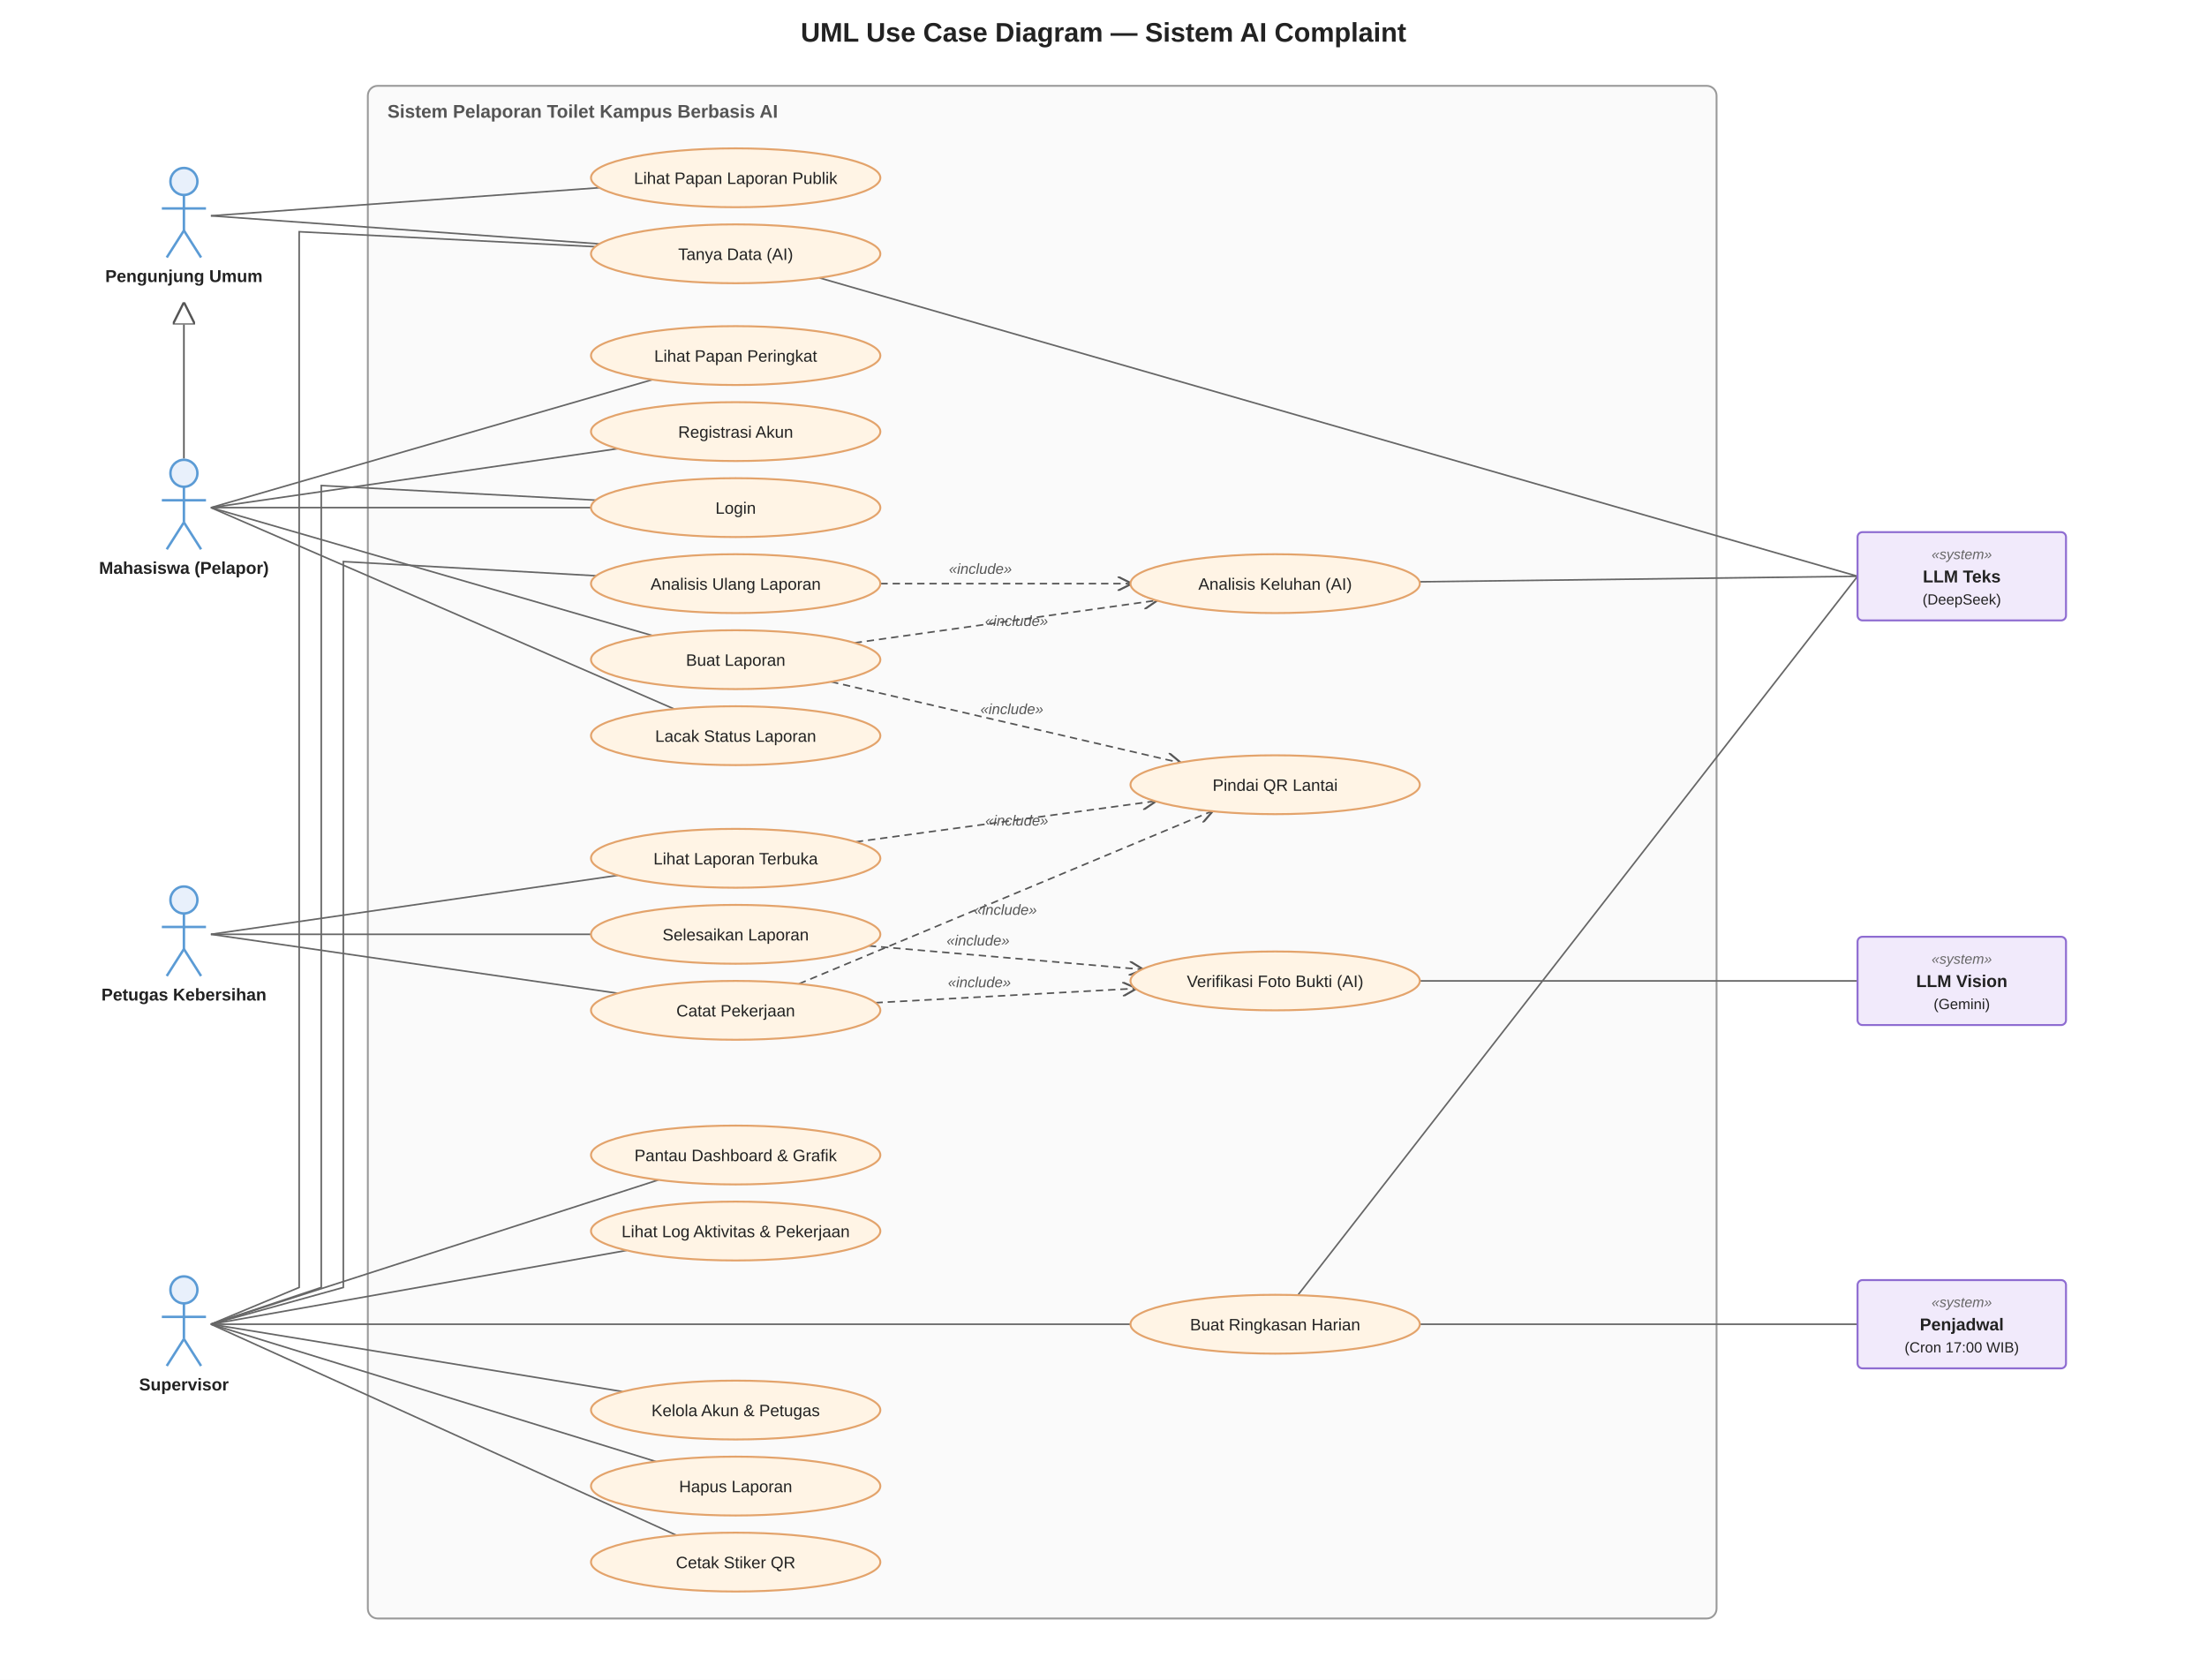
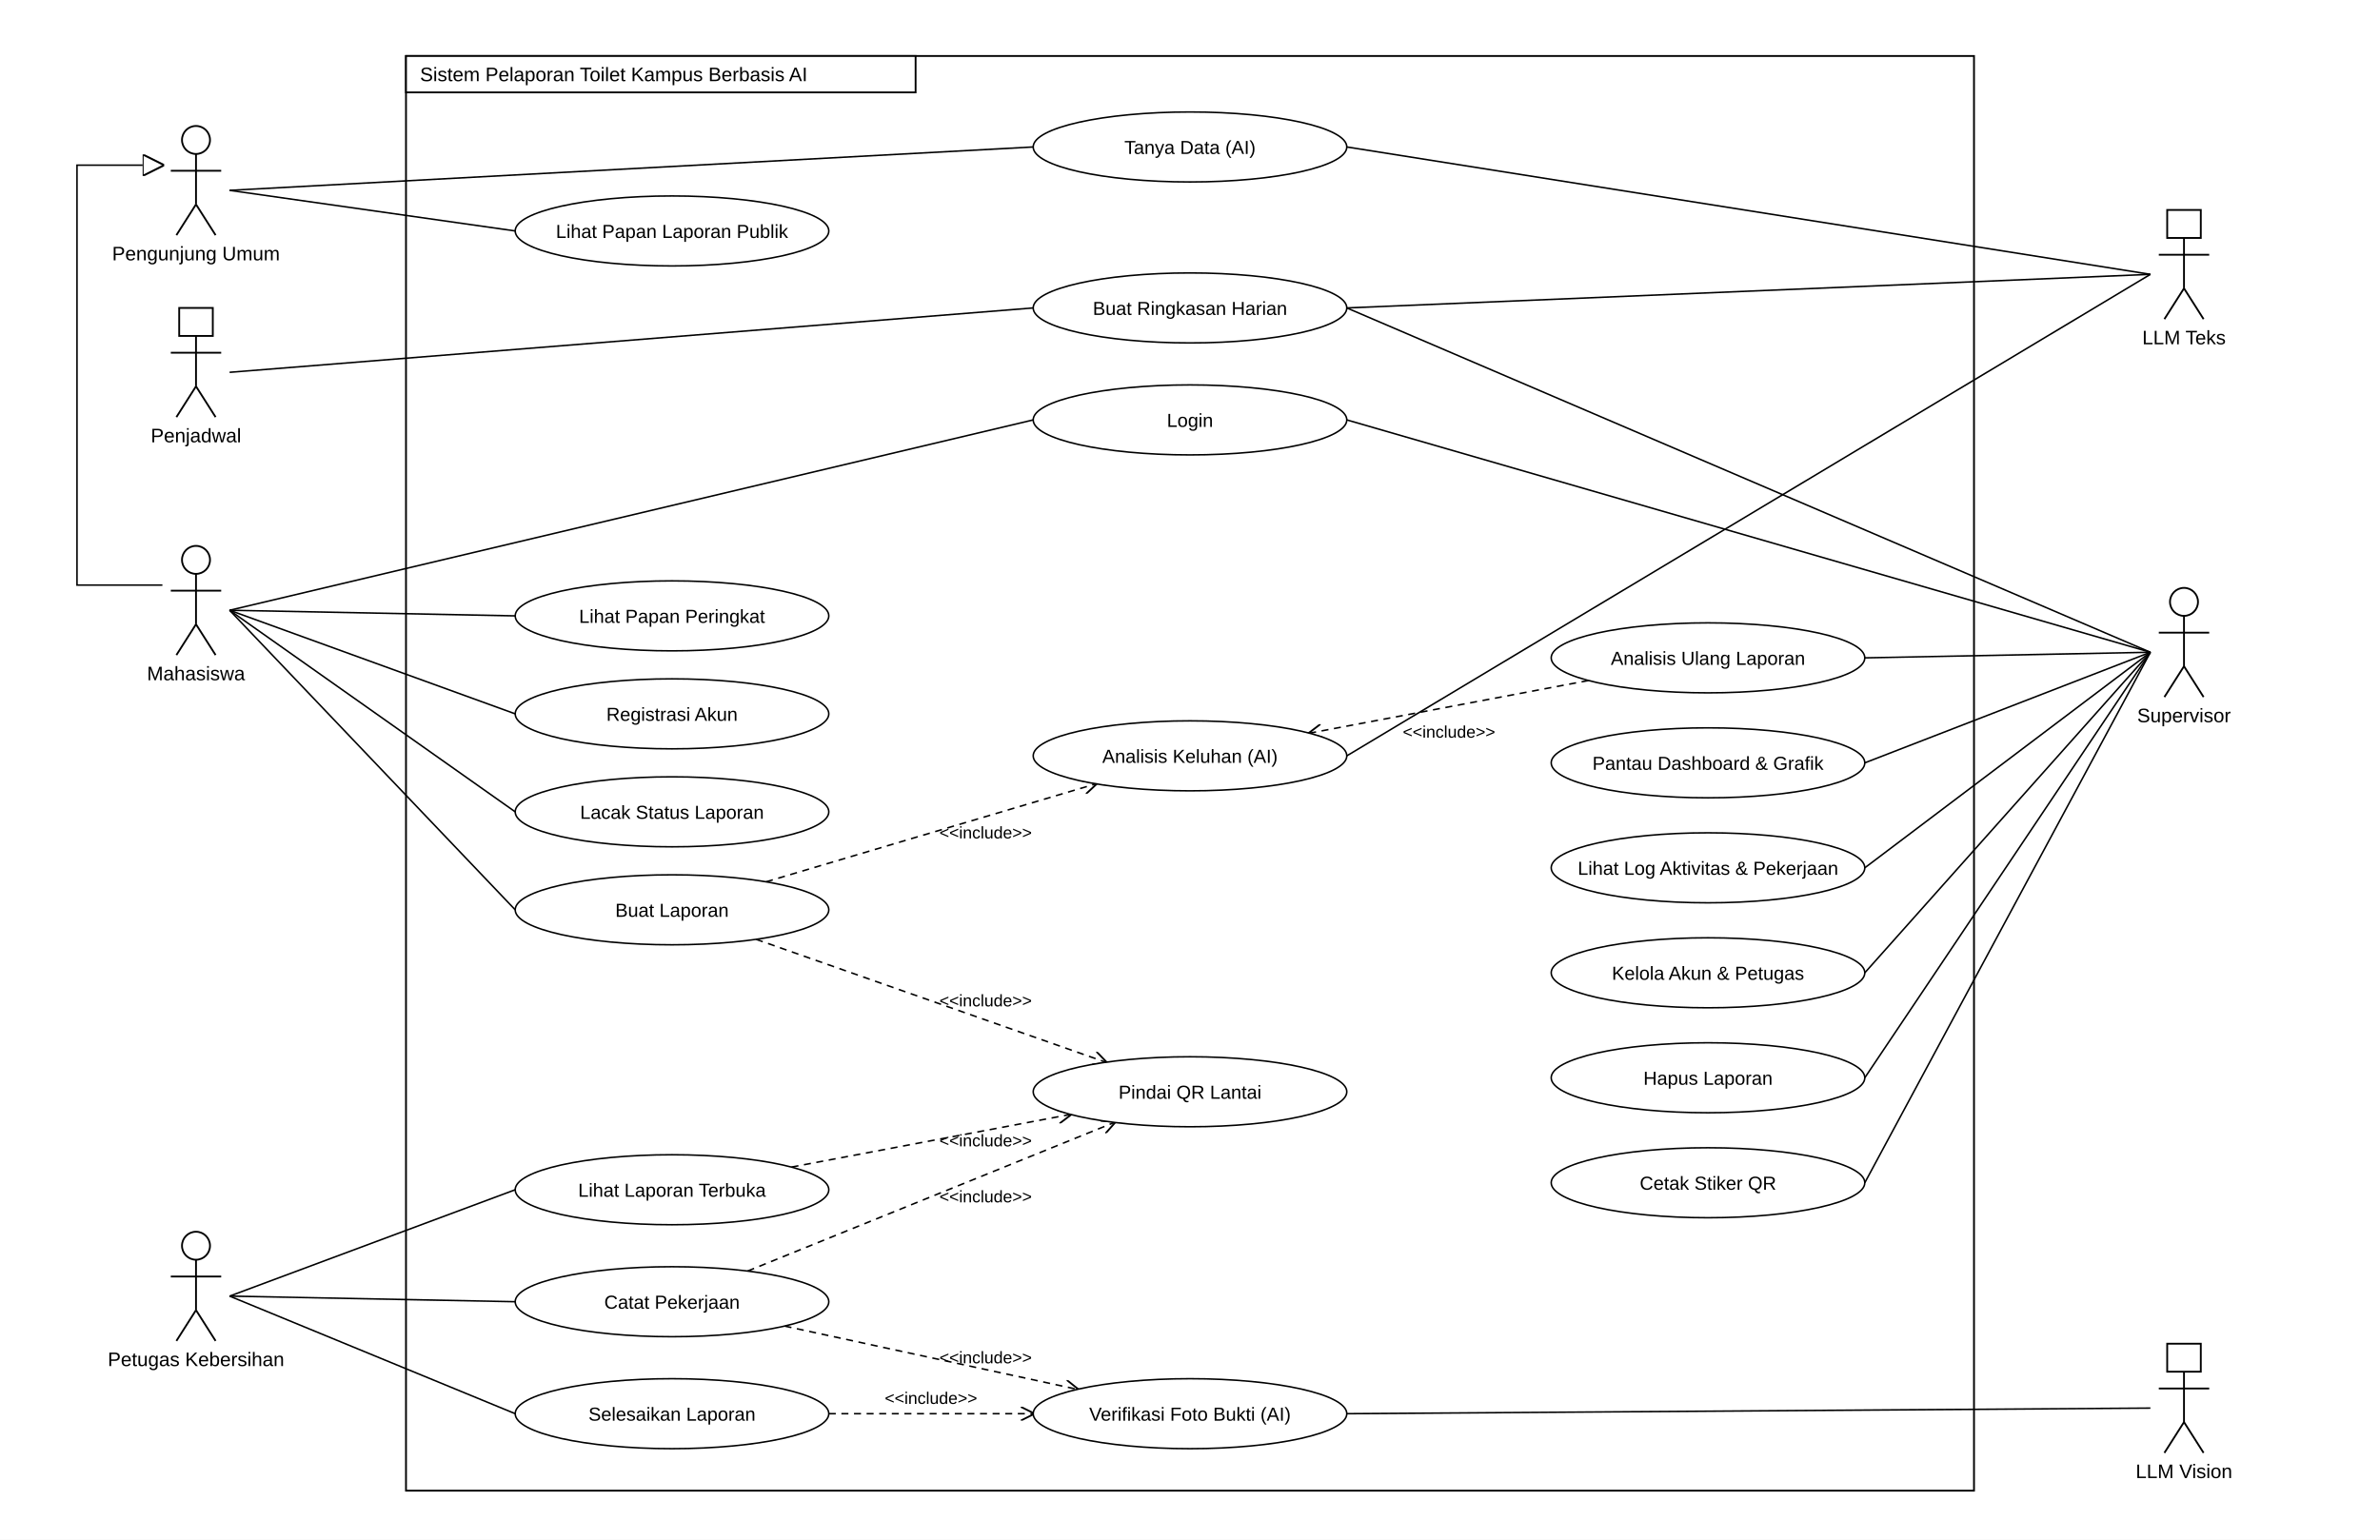
- <svg xmlns="http://www.w3.org/2000/svg" width="1800" height="1370" viewBox="0 0 1800 1370" font-family="Arial, Helvetica, sans-serif" fill="#222">
+ <svg xmlns="http://www.w3.org/2000/svg" width="1700" height="1100" viewBox="0 0 1700 1100" font-family="Arial, Helvetica, sans-serif" fill="#000">
  <defs>
    <marker id="open" viewBox="0 0 10 10" refX="9" refY="5" markerWidth="9" markerHeight="9" orient="auto">
-       <path d="M0,0 L10,5 L0,10" fill="none" stroke="#555" stroke-width="1.4" />
+       <path d="M0,0 L10,5 L0,10" fill="none" stroke="#000" stroke-width="1.3" />
    </marker>
    <marker id="gen" viewBox="0 0 12 12" refX="11" refY="6" markerWidth="14" markerHeight="14" orient="auto">
-       <path d="M0,0 L12,6 L0,12 z" fill="#fff" stroke="#555" stroke-width="1.2" />
+       <path d="M0,0 L12,6 L0,12 z" fill="#fff" stroke="#000" stroke-width="1.1" />
    </marker>
  </defs>
-   <rect width="1800" height="1370" fill="#fff" />
-   <text x="900.0" y="34" font-size="22" font-weight="bold" text-anchor="middle">UML Use Case Diagram — Sistem AI Complaint</text>
-   <rect x="300" y="70" width="1100" height="1250" rx="8" fill="#FAFAFA" stroke="#999" stroke-width="1.5" />
-   <text x="316" y="96" font-size="15" font-weight="bold" fill="#555">Sistem Pelaporan Toilet Kampus Berbasis AI</text>
-   <line x1="172.0" y1="176.0" x2="488.8" y2="153.1" stroke="#666" stroke-width="1.3" />
-   <line x1="172.0" y1="176.0" x2="488.8" y2="198.9" stroke="#666" stroke-width="1.3" />
-   <line x1="172.0" y1="414.0" x2="532.2" y2="309.6" stroke="#666" stroke-width="1.3" />
-   <line x1="172.0" y1="414.0" x2="503.9" y2="365.9" stroke="#666" stroke-width="1.3" />
-   <line x1="172.0" y1="414.0" x2="532.2" y2="518.4" stroke="#666" stroke-width="1.3" />
-   <line x1="172.0" y1="414.0" x2="550.0" y2="578.3" stroke="#666" stroke-width="1.3" />
-   <line x1="172.0" y1="414.0" x2="482.0" y2="414.0" stroke="#666" stroke-width="1.3" />
-   <line x1="172.0" y1="762.0" x2="503.9" y2="713.9" stroke="#666" stroke-width="1.3" />
-   <line x1="172.0" y1="762.0" x2="482.0" y2="762.0" stroke="#666" stroke-width="1.3" />
-   <line x1="172.0" y1="762.0" x2="503.9" y2="810.1" stroke="#666" stroke-width="1.3" />
-   <polyline points="172.0,1080.0 262,1050.0 262,396.0 485.8,407.9" fill="none" stroke="#666" stroke-width="1.3" />
-   <polyline points="172.0,1080.0 244,1050.0 244,189.0 485.5,201.2" fill="none" stroke="#666" stroke-width="1.3" />
-   <polyline points="172.0,1080.0 280,1050.0 280,458.0 486.3,469.6" fill="none" stroke="#666" stroke-width="1.3" />
-   <line x1="172.0" y1="1080.0" x2="922.0" y2="1080.0" stroke="#666" stroke-width="1.3" />
-   <line x1="172.0" y1="1080.0" x2="537.0" y2="962.3" stroke="#666" stroke-width="1.3" />
-   <line x1="172.0" y1="1080.0" x2="511.1" y2="1019.8" stroke="#666" stroke-width="1.3" />
-   <line x1="172.0" y1="1080.0" x2="508.0" y2="1135.0" stroke="#666" stroke-width="1.3" />
-   <line x1="172.0" y1="1080.0" x2="535.0" y2="1192.0" stroke="#666" stroke-width="1.3" />
-   <line x1="172.0" y1="1080.0" x2="551.7" y2="1252.1" stroke="#666" stroke-width="1.3" />
-   <line x1="1515.0" y1="470.0" x2="668.2" y2="226.6" stroke="#666" stroke-width="1.3" />
-   <line x1="1515.0" y1="470.0" x2="1157.8" y2="474.5" stroke="#666" stroke-width="1.3" />
-   <line x1="1515.0" y1="470.0" x2="1058.5" y2="1056.3" stroke="#666" stroke-width="1.3" />
-   <line x1="1515.0" y1="1080.0" x2="1158.0" y2="1080.0" stroke="#666" stroke-width="1.3" />
-   <line x1="1515.0" y1="800.0" x2="1158.0" y2="800.0" stroke="#666" stroke-width="1.3" />
-   <line x1="697.0" y1="524.3" x2="943.0" y2="489.7" stroke="#555" stroke-width="1.3" stroke-dasharray="6 4" marker-end="url(#open)" />
-   <text x="803.4" y="510.5" font-size="12" font-style="italic" fill="#555" text-anchor="start">«include»</text>
-   <line x1="718.0" y1="476.0" x2="922.0" y2="476.0" stroke="#555" stroke-width="1.3" stroke-dasharray="6 4" marker-end="url(#open)" />
-   <text x="799.6" y="468.0" font-size="12" font-style="italic" fill="#555" text-anchor="middle">«include»</text>
-   <line x1="708.6" y1="771.4" x2="931.4" y2="790.6" stroke="#555" stroke-width="1.3" stroke-dasharray="6 4" marker-end="url(#open)" />
-   <text x="797.7" y="771.1" font-size="12" font-style="italic" fill="#555" text-anchor="middle">«include»</text>
-   <line x1="714.0" y1="817.8" x2="926.0" y2="806.2" stroke="#555" stroke-width="1.3" stroke-dasharray="6 4" marker-end="url(#open)" />
-   <text x="798.8" y="805.2" font-size="12" font-style="italic" fill="#555" text-anchor="middle">«include»</text>
-   <line x1="677.8" y1="556.0" x2="962.2" y2="622.0" stroke="#555" stroke-width="1.3" stroke-dasharray="6 4" marker-end="url(#open)" />
-   <text x="799.6" y="582.4" font-size="12" font-style="italic" fill="#555" text-anchor="start">«include»</text>
-   <line x1="698.0" y1="686.6" x2="942.0" y2="653.4" stroke="#555" stroke-width="1.3" stroke-dasharray="6 4" marker-end="url(#open)" />
-   <text x="803.6" y="673.3" font-size="12" font-style="italic" fill="#555" text-anchor="start">«include»</text>
-   <line x1="651.6" y1="802.4" x2="988.4" y2="661.6" stroke="#555" stroke-width="1.3" stroke-dasharray="6 4" marker-end="url(#open)" />
-   <text x="794.3" y="746.1" font-size="12" font-style="italic" fill="#555" text-anchor="start">«include»</text>
-   <line x1="150" y1="374" x2="150" y2="248" stroke="#555" stroke-width="1.3" marker-end="url(#gen)" />
-   <ellipse cx="600" cy="145" rx="118" ry="24" fill="#FFF4E5" stroke="#E3A36B" stroke-width="1.6" />
-   <text x="600" y="150" font-size="13.5" text-anchor="middle">Lihat Papan Laporan Publik</text>
-   <ellipse cx="600" cy="207" rx="118" ry="24" fill="#FFF4E5" stroke="#E3A36B" stroke-width="1.6" />
-   <text x="600" y="212" font-size="13.5" text-anchor="middle">Tanya Data (AI)</text>
-   <ellipse cx="600" cy="290" rx="118" ry="24" fill="#FFF4E5" stroke="#E3A36B" stroke-width="1.6" />
-   <text x="600" y="295" font-size="13.5" text-anchor="middle">Lihat Papan Peringkat</text>
-   <ellipse cx="600" cy="352" rx="118" ry="24" fill="#FFF4E5" stroke="#E3A36B" stroke-width="1.6" />
-   <text x="600" y="357" font-size="13.5" text-anchor="middle">Registrasi Akun</text>
-   <ellipse cx="600" cy="414" rx="118" ry="24" fill="#FFF4E5" stroke="#E3A36B" stroke-width="1.6" />
-   <text x="600" y="419" font-size="13.5" text-anchor="middle">Login</text>
-   <ellipse cx="600" cy="476" rx="118" ry="24" fill="#FFF4E5" stroke="#E3A36B" stroke-width="1.6" />
-   <text x="600" y="481" font-size="13.5" text-anchor="middle">Analisis Ulang Laporan</text>
-   <ellipse cx="600" cy="538" rx="118" ry="24" fill="#FFF4E5" stroke="#E3A36B" stroke-width="1.6" />
-   <text x="600" y="543" font-size="13.5" text-anchor="middle">Buat Laporan</text>
-   <ellipse cx="600" cy="600" rx="118" ry="24" fill="#FFF4E5" stroke="#E3A36B" stroke-width="1.6" />
-   <text x="600" y="605" font-size="13.5" text-anchor="middle">Lacak Status Laporan</text>
-   <ellipse cx="600" cy="700" rx="118" ry="24" fill="#FFF4E5" stroke="#E3A36B" stroke-width="1.6" />
-   <text x="600" y="705" font-size="13.5" text-anchor="middle">Lihat Laporan Terbuka</text>
-   <ellipse cx="600" cy="762" rx="118" ry="24" fill="#FFF4E5" stroke="#E3A36B" stroke-width="1.6" />
-   <text x="600" y="767" font-size="13.5" text-anchor="middle">Selesaikan Laporan</text>
-   <ellipse cx="600" cy="824" rx="118" ry="24" fill="#FFF4E5" stroke="#E3A36B" stroke-width="1.6" />
-   <text x="600" y="829" font-size="13.5" text-anchor="middle">Catat Pekerjaan</text>
-   <ellipse cx="600" cy="942" rx="118" ry="24" fill="#FFF4E5" stroke="#E3A36B" stroke-width="1.6" />
-   <text x="600" y="947" font-size="13.5" text-anchor="middle">Pantau Dashboard &amp; Grafik</text>
-   <ellipse cx="600" cy="1004" rx="118" ry="24" fill="#FFF4E5" stroke="#E3A36B" stroke-width="1.6" />
-   <text x="600" y="1009" font-size="13.5" text-anchor="middle">Lihat Log Aktivitas &amp; Pekerjaan</text>
-   <ellipse cx="600" cy="1150" rx="118" ry="24" fill="#FFF4E5" stroke="#E3A36B" stroke-width="1.6" />
-   <text x="600" y="1155" font-size="13.5" text-anchor="middle">Kelola Akun &amp; Petugas</text>
-   <ellipse cx="600" cy="1212" rx="118" ry="24" fill="#FFF4E5" stroke="#E3A36B" stroke-width="1.6" />
-   <text x="600" y="1217" font-size="13.5" text-anchor="middle">Hapus Laporan</text>
-   <ellipse cx="600" cy="1274" rx="118" ry="24" fill="#FFF4E5" stroke="#E3A36B" stroke-width="1.6" />
-   <text x="600" y="1279" font-size="13.5" text-anchor="middle">Cetak Stiker QR</text>
-   <ellipse cx="1040" cy="476" rx="118" ry="24" fill="#FFF4E5" stroke="#E3A36B" stroke-width="1.6" />
-   <text x="1040" y="481" font-size="13.5" text-anchor="middle">Analisis Keluhan (AI)</text>
-   <ellipse cx="1040" cy="640" rx="118" ry="24" fill="#FFF4E5" stroke="#E3A36B" stroke-width="1.6" />
-   <text x="1040" y="645" font-size="13.5" text-anchor="middle">Pindai QR Lantai</text>
-   <ellipse cx="1040" cy="800" rx="118" ry="24" fill="#FFF4E5" stroke="#E3A36B" stroke-width="1.6" />
-   <text x="1040" y="805" font-size="13.5" text-anchor="middle">Verifikasi Foto Bukti (AI)</text>
-   <ellipse cx="1040" cy="1080" rx="118" ry="24" fill="#FFF4E5" stroke="#E3A36B" stroke-width="1.6" />
-   <text x="1040" y="1085" font-size="13.5" text-anchor="middle">Buat Ringkasan Harian</text>
-   <g stroke="#5B9BD5" stroke-width="2" fill="none">
-     <circle cx="150" cy="148" r="11" fill="#E8F0FB" />
-     <line x1="150" y1="159" x2="150" y2="188" />
-     <line x1="132" y1="170" x2="168" y2="170" />
-     <line x1="150" y1="188" x2="136" y2="210" />
-     <line x1="150" y1="188" x2="164" y2="210" />
+   <rect width="1700" height="1100" fill="#fff" />
+   <rect x="290" y="40" width="1120" height="1025" fill="#fff" stroke="#000" stroke-width="1.3" />
+   <rect x="290" y="40" width="364" height="26" fill="#fff" stroke="#000" stroke-width="1.3" />
+   <text x="300" y="58" font-size="14">Sistem Pelaporan Toilet Kampus Berbasis AI</text>
+   <line x1="164.0" y1="136.0" x2="368.0" y2="165.0" stroke="#000" stroke-width="1.1" />
+   <line x1="164.0" y1="136.0" x2="738.0" y2="105.0" stroke="#000" stroke-width="1.1" />
+   <line x1="164.0" y1="266.0" x2="738.0" y2="220.0" stroke="#000" stroke-width="1.1" />
+   <line x1="164.0" y1="436.0" x2="368.0" y2="440.0" stroke="#000" stroke-width="1.1" />
+   <line x1="164.0" y1="436.0" x2="368.0" y2="510.0" stroke="#000" stroke-width="1.1" />
+   <line x1="164.0" y1="436.0" x2="368.0" y2="650.0" stroke="#000" stroke-width="1.1" />
+   <line x1="164.0" y1="436.0" x2="368.0" y2="580.0" stroke="#000" stroke-width="1.1" />
+   <line x1="164.0" y1="436.0" x2="738.0" y2="300.0" stroke="#000" stroke-width="1.1" />
+   <line x1="164.0" y1="926.0" x2="368.0" y2="850.0" stroke="#000" stroke-width="1.1" />
+   <line x1="164.0" y1="926.0" x2="368.0" y2="930.0" stroke="#000" stroke-width="1.1" />
+   <line x1="164.0" y1="926.0" x2="368.0" y2="1010.0" stroke="#000" stroke-width="1.1" />
+   <line x1="1536.0" y1="196.0" x2="962.0" y2="105.0" stroke="#000" stroke-width="1.1" />
+   <line x1="1536.0" y1="196.0" x2="962.0" y2="220.0" stroke="#000" stroke-width="1.1" />
+   <line x1="1536.0" y1="196.0" x2="962.0" y2="540.0" stroke="#000" stroke-width="1.1" />
+   <line x1="1536.0" y1="466.0" x2="962.0" y2="300.0" stroke="#000" stroke-width="1.1" />
+   <line x1="1536.0" y1="466.0" x2="962.0" y2="220.0" stroke="#000" stroke-width="1.1" />
+   <line x1="1536.0" y1="466.0" x2="1332.0" y2="470.0" stroke="#000" stroke-width="1.1" />
+   <line x1="1536.0" y1="466.0" x2="1332.0" y2="545.0" stroke="#000" stroke-width="1.1" />
+   <line x1="1536.0" y1="466.0" x2="1332.0" y2="620.0" stroke="#000" stroke-width="1.1" />
+   <line x1="1536.0" y1="466.0" x2="1332.0" y2="695.0" stroke="#000" stroke-width="1.1" />
+   <line x1="1536.0" y1="466.0" x2="1332.0" y2="770.0" stroke="#000" stroke-width="1.1" />
+   <line x1="1536.0" y1="466.0" x2="1332.0" y2="845.0" stroke="#000" stroke-width="1.1" />
+   <line x1="1536.0" y1="1006.0" x2="962.0" y2="1010.0" stroke="#000" stroke-width="1.1" />
+   <line x1="547.2" y1="630.0" x2="782.8" y2="560.0" stroke="#000" stroke-width="1.1" stroke-dasharray="5 4" marker-end="url(#open)" />
+   <text x="671.0" y="599.0" font-size="12">&lt;&lt;include&gt;&gt;</text>
+   <line x1="1134.6" y1="486.2" x2="935.4" y2="523.8" stroke="#000" stroke-width="1.1" stroke-dasharray="5 4" marker-end="url(#open)" />
+   <text x="1035.0" y="527.0" font-size="12" text-anchor="middle">&lt;&lt;include&gt;&gt;</text>
+   <line x1="540.1" y1="671.1" x2="789.9" y2="758.9" stroke="#000" stroke-width="1.1" stroke-dasharray="5 4" marker-end="url(#open)" />
+   <text x="671.0" y="719.0" font-size="12">&lt;&lt;include&gt;&gt;</text>
+   <line x1="565.4" y1="833.8" x2="764.6" y2="796.2" stroke="#000" stroke-width="1.1" stroke-dasharray="5 4" marker-end="url(#open)" />
+   <text x="671.0" y="819.0" font-size="12">&lt;&lt;include&gt;&gt;</text>
+   <line x1="534.0" y1="908.1" x2="796.0" y2="801.9" stroke="#000" stroke-width="1.1" stroke-dasharray="5 4" marker-end="url(#open)" />
+   <text x="671.0" y="859.0" font-size="12">&lt;&lt;include&gt;&gt;</text>
+   <line x1="560.4" y1="947.4" x2="769.6" y2="992.6" stroke="#000" stroke-width="1.1" stroke-dasharray="5 4" marker-end="url(#open)" />
+   <text x="671.0" y="974.0" font-size="12">&lt;&lt;include&gt;&gt;</text>
+   <line x1="592.0" y1="1010.0" x2="738.0" y2="1010.0" stroke="#000" stroke-width="1.1" stroke-dasharray="5 4" marker-end="url(#open)" />
+   <text x="665.0" y="1003.0" font-size="12" text-anchor="middle">&lt;&lt;include&gt;&gt;</text>
+   <polyline points="116,418 55,418 55,118 116,118" fill="none" stroke="#000" stroke-width="1.1" marker-end="url(#gen)" />
+   <ellipse cx="480" cy="165" rx="112" ry="25" fill="#fff" stroke="#000" stroke-width="1.1" />
+   <text x="480" y="170" font-size="13.5" text-anchor="middle">Lihat Papan Laporan Publik</text>
+   <ellipse cx="480" cy="440" rx="112" ry="25" fill="#fff" stroke="#000" stroke-width="1.1" />
+   <text x="480" y="445" font-size="13.5" text-anchor="middle">Lihat Papan Peringkat</text>
+   <ellipse cx="480" cy="510" rx="112" ry="25" fill="#fff" stroke="#000" stroke-width="1.1" />
+   <text x="480" y="515" font-size="13.5" text-anchor="middle">Registrasi Akun</text>
+   <ellipse cx="480" cy="650" rx="112" ry="25" fill="#fff" stroke="#000" stroke-width="1.1" />
+   <text x="480" y="655" font-size="13.5" text-anchor="middle">Buat Laporan</text>
+   <ellipse cx="480" cy="580" rx="112" ry="25" fill="#fff" stroke="#000" stroke-width="1.1" />
+   <text x="480" y="585" font-size="13.5" text-anchor="middle">Lacak Status Laporan</text>
+   <ellipse cx="480" cy="850" rx="112" ry="25" fill="#fff" stroke="#000" stroke-width="1.1" />
+   <text x="480" y="855" font-size="13.5" text-anchor="middle">Lihat Laporan Terbuka</text>
+   <ellipse cx="480" cy="930" rx="112" ry="25" fill="#fff" stroke="#000" stroke-width="1.1" />
+   <text x="480" y="935" font-size="13.5" text-anchor="middle">Catat Pekerjaan</text>
+   <ellipse cx="480" cy="1010" rx="112" ry="25" fill="#fff" stroke="#000" stroke-width="1.1" />
+   <text x="480" y="1015" font-size="13.5" text-anchor="middle">Selesaikan Laporan</text>
+   <ellipse cx="850" cy="105" rx="112" ry="25" fill="#fff" stroke="#000" stroke-width="1.1" />
+   <text x="850" y="110" font-size="13.5" text-anchor="middle">Tanya Data (AI)</text>
+   <ellipse cx="850" cy="220" rx="112" ry="25" fill="#fff" stroke="#000" stroke-width="1.1" />
+   <text x="850" y="225" font-size="13.5" text-anchor="middle">Buat Ringkasan Harian</text>
+   <ellipse cx="850" cy="300" rx="112" ry="25" fill="#fff" stroke="#000" stroke-width="1.1" />
+   <text x="850" y="305" font-size="13.5" text-anchor="middle">Login</text>
+   <ellipse cx="850" cy="540" rx="112" ry="25" fill="#fff" stroke="#000" stroke-width="1.1" />
+   <text x="850" y="545" font-size="13.5" text-anchor="middle">Analisis Keluhan (AI)</text>
+   <ellipse cx="850" cy="780" rx="112" ry="25" fill="#fff" stroke="#000" stroke-width="1.1" />
+   <text x="850" y="785" font-size="13.5" text-anchor="middle">Pindai QR Lantai</text>
+   <ellipse cx="850" cy="1010" rx="112" ry="25" fill="#fff" stroke="#000" stroke-width="1.1" />
+   <text x="850" y="1015" font-size="13.5" text-anchor="middle">Verifikasi Foto Bukti (AI)</text>
+   <ellipse cx="1220" cy="470" rx="112" ry="25" fill="#fff" stroke="#000" stroke-width="1.1" />
+   <text x="1220" y="475" font-size="13.5" text-anchor="middle">Analisis Ulang Laporan</text>
+   <ellipse cx="1220" cy="545" rx="112" ry="25" fill="#fff" stroke="#000" stroke-width="1.1" />
+   <text x="1220" y="550" font-size="13.5" text-anchor="middle">Pantau Dashboard &amp; Grafik</text>
+   <ellipse cx="1220" cy="620" rx="112" ry="25" fill="#fff" stroke="#000" stroke-width="1.1" />
+   <text x="1220" y="625" font-size="13.5" text-anchor="middle">Lihat Log Aktivitas &amp; Pekerjaan</text>
+   <ellipse cx="1220" cy="695" rx="112" ry="25" fill="#fff" stroke="#000" stroke-width="1.1" />
+   <text x="1220" y="700" font-size="13.5" text-anchor="middle">Kelola Akun &amp; Petugas</text>
+   <ellipse cx="1220" cy="770" rx="112" ry="25" fill="#fff" stroke="#000" stroke-width="1.1" />
+   <text x="1220" y="775" font-size="13.5" text-anchor="middle">Hapus Laporan</text>
+   <ellipse cx="1220" cy="845" rx="112" ry="25" fill="#fff" stroke="#000" stroke-width="1.1" />
+   <text x="1220" y="850" font-size="13.5" text-anchor="middle">Cetak Stiker QR</text>
+   <g stroke="#000" stroke-width="1.3" fill="none">
+     <circle cx="140" cy="100" r="10" fill="#fff" />
+     <line x1="140" y1="110" x2="140" y2="146" />
+     <line x1="122" y1="122" x2="158" y2="122" />
+     <line x1="140" y1="146" x2="126" y2="168" />
+     <line x1="140" y1="146" x2="154" y2="168" />
  </g>
-   <text x="150" y="230" font-size="14" font-weight="bold" text-anchor="middle">Pengunjung Umum</text>
-   <g stroke="#5B9BD5" stroke-width="2" fill="none">
-     <circle cx="150" cy="386" r="11" fill="#E8F0FB" />
-     <line x1="150" y1="397" x2="150" y2="426" />
-     <line x1="132" y1="408" x2="168" y2="408" />
-     <line x1="150" y1="426" x2="136" y2="448" />
-     <line x1="150" y1="426" x2="164" y2="448" />
+   <text x="140" y="186" font-size="14" text-anchor="middle">Pengunjung Umum</text>
+   <g stroke="#000" stroke-width="1.3" fill="none">
+     <rect x="128" y="220" width="24" height="20" fill="#fff" />
+     <line x1="140" y1="240" x2="140" y2="276" />
+     <line x1="122" y1="252" x2="158" y2="252" />
+     <line x1="140" y1="276" x2="126" y2="298" />
+     <line x1="140" y1="276" x2="154" y2="298" />
  </g>
-   <text x="150" y="468" font-size="14" font-weight="bold" text-anchor="middle">Mahasiswa (Pelapor)</text>
-   <g stroke="#5B9BD5" stroke-width="2" fill="none">
-     <circle cx="150" cy="734" r="11" fill="#E8F0FB" />
-     <line x1="150" y1="745" x2="150" y2="774" />
-     <line x1="132" y1="756" x2="168" y2="756" />
-     <line x1="150" y1="774" x2="136" y2="796" />
-     <line x1="150" y1="774" x2="164" y2="796" />
+   <text x="140" y="316" font-size="14" text-anchor="middle">Penjadwal</text>
+   <g stroke="#000" stroke-width="1.3" fill="none">
+     <circle cx="140" cy="400" r="10" fill="#fff" />
+     <line x1="140" y1="410" x2="140" y2="446" />
+     <line x1="122" y1="422" x2="158" y2="422" />
+     <line x1="140" y1="446" x2="126" y2="468" />
+     <line x1="140" y1="446" x2="154" y2="468" />
  </g>
-   <text x="150" y="816" font-size="14" font-weight="bold" text-anchor="middle">Petugas Kebersihan</text>
-   <g stroke="#5B9BD5" stroke-width="2" fill="none">
-     <circle cx="150" cy="1052" r="11" fill="#E8F0FB" />
-     <line x1="150" y1="1063" x2="150" y2="1092" />
-     <line x1="132" y1="1074" x2="168" y2="1074" />
-     <line x1="150" y1="1092" x2="136" y2="1114" />
-     <line x1="150" y1="1092" x2="164" y2="1114" />
+   <text x="140" y="486" font-size="14" text-anchor="middle">Mahasiswa</text>
+   <g stroke="#000" stroke-width="1.3" fill="none">
+     <circle cx="140" cy="890" r="10" fill="#fff" />
+     <line x1="140" y1="900" x2="140" y2="936" />
+     <line x1="122" y1="912" x2="158" y2="912" />
+     <line x1="140" y1="936" x2="126" y2="958" />
+     <line x1="140" y1="936" x2="154" y2="958" />
  </g>
-   <text x="150" y="1134" font-size="14" font-weight="bold" text-anchor="middle">Supervisor</text>
-   <rect x="1515" y="434" width="170" height="72" rx="4" fill="#F1EAFB" stroke="#8E6CD1" stroke-width="1.6" />
-   <text x="1600" y="456" font-size="11.5" font-style="italic" fill="#666" text-anchor="middle">«system»</text>
-   <text x="1600" y="475" font-size="14" font-weight="bold" text-anchor="middle">LLM Teks</text>
-   <text x="1600" y="493" font-size="12" text-anchor="middle">(DeepSeek)</text>
-   <rect x="1515" y="764" width="170" height="72" rx="4" fill="#F1EAFB" stroke="#8E6CD1" stroke-width="1.6" />
-   <text x="1600" y="786" font-size="11.5" font-style="italic" fill="#666" text-anchor="middle">«system»</text>
-   <text x="1600" y="805" font-size="14" font-weight="bold" text-anchor="middle">LLM Vision</text>
-   <text x="1600" y="823" font-size="12" text-anchor="middle">(Gemini)</text>
-   <rect x="1515" y="1044" width="170" height="72" rx="4" fill="#F1EAFB" stroke="#8E6CD1" stroke-width="1.6" />
-   <text x="1600" y="1066" font-size="11.5" font-style="italic" fill="#666" text-anchor="middle">«system»</text>
-   <text x="1600" y="1085" font-size="14" font-weight="bold" text-anchor="middle">Penjadwal</text>
-   <text x="1600" y="1103" font-size="12" text-anchor="middle">(Cron 17:00 WIB)</text>
+   <text x="140" y="976" font-size="14" text-anchor="middle">Petugas Kebersihan</text>
+   <g stroke="#000" stroke-width="1.3" fill="none">
+     <rect x="1548" y="150" width="24" height="20" fill="#fff" />
+     <line x1="1560" y1="170" x2="1560" y2="206" />
+     <line x1="1542" y1="182" x2="1578" y2="182" />
+     <line x1="1560" y1="206" x2="1546" y2="228" />
+     <line x1="1560" y1="206" x2="1574" y2="228" />
+   </g>
+   <text x="1560" y="246" font-size="14" text-anchor="middle">LLM Teks</text>
+   <g stroke="#000" stroke-width="1.3" fill="none">
+     <circle cx="1560" cy="430" r="10" fill="#fff" />
+     <line x1="1560" y1="440" x2="1560" y2="476" />
+     <line x1="1542" y1="452" x2="1578" y2="452" />
+     <line x1="1560" y1="476" x2="1546" y2="498" />
+     <line x1="1560" y1="476" x2="1574" y2="498" />
+   </g>
+   <text x="1560" y="516" font-size="14" text-anchor="middle">Supervisor</text>
+   <g stroke="#000" stroke-width="1.3" fill="none">
+     <rect x="1548" y="960" width="24" height="20" fill="#fff" />
+     <line x1="1560" y1="980" x2="1560" y2="1016" />
+     <line x1="1542" y1="992" x2="1578" y2="992" />
+     <line x1="1560" y1="1016" x2="1546" y2="1038" />
+     <line x1="1560" y1="1016" x2="1574" y2="1038" />
+   </g>
+   <text x="1560" y="1056" font-size="14" text-anchor="middle">LLM Vision</text>
</svg>
